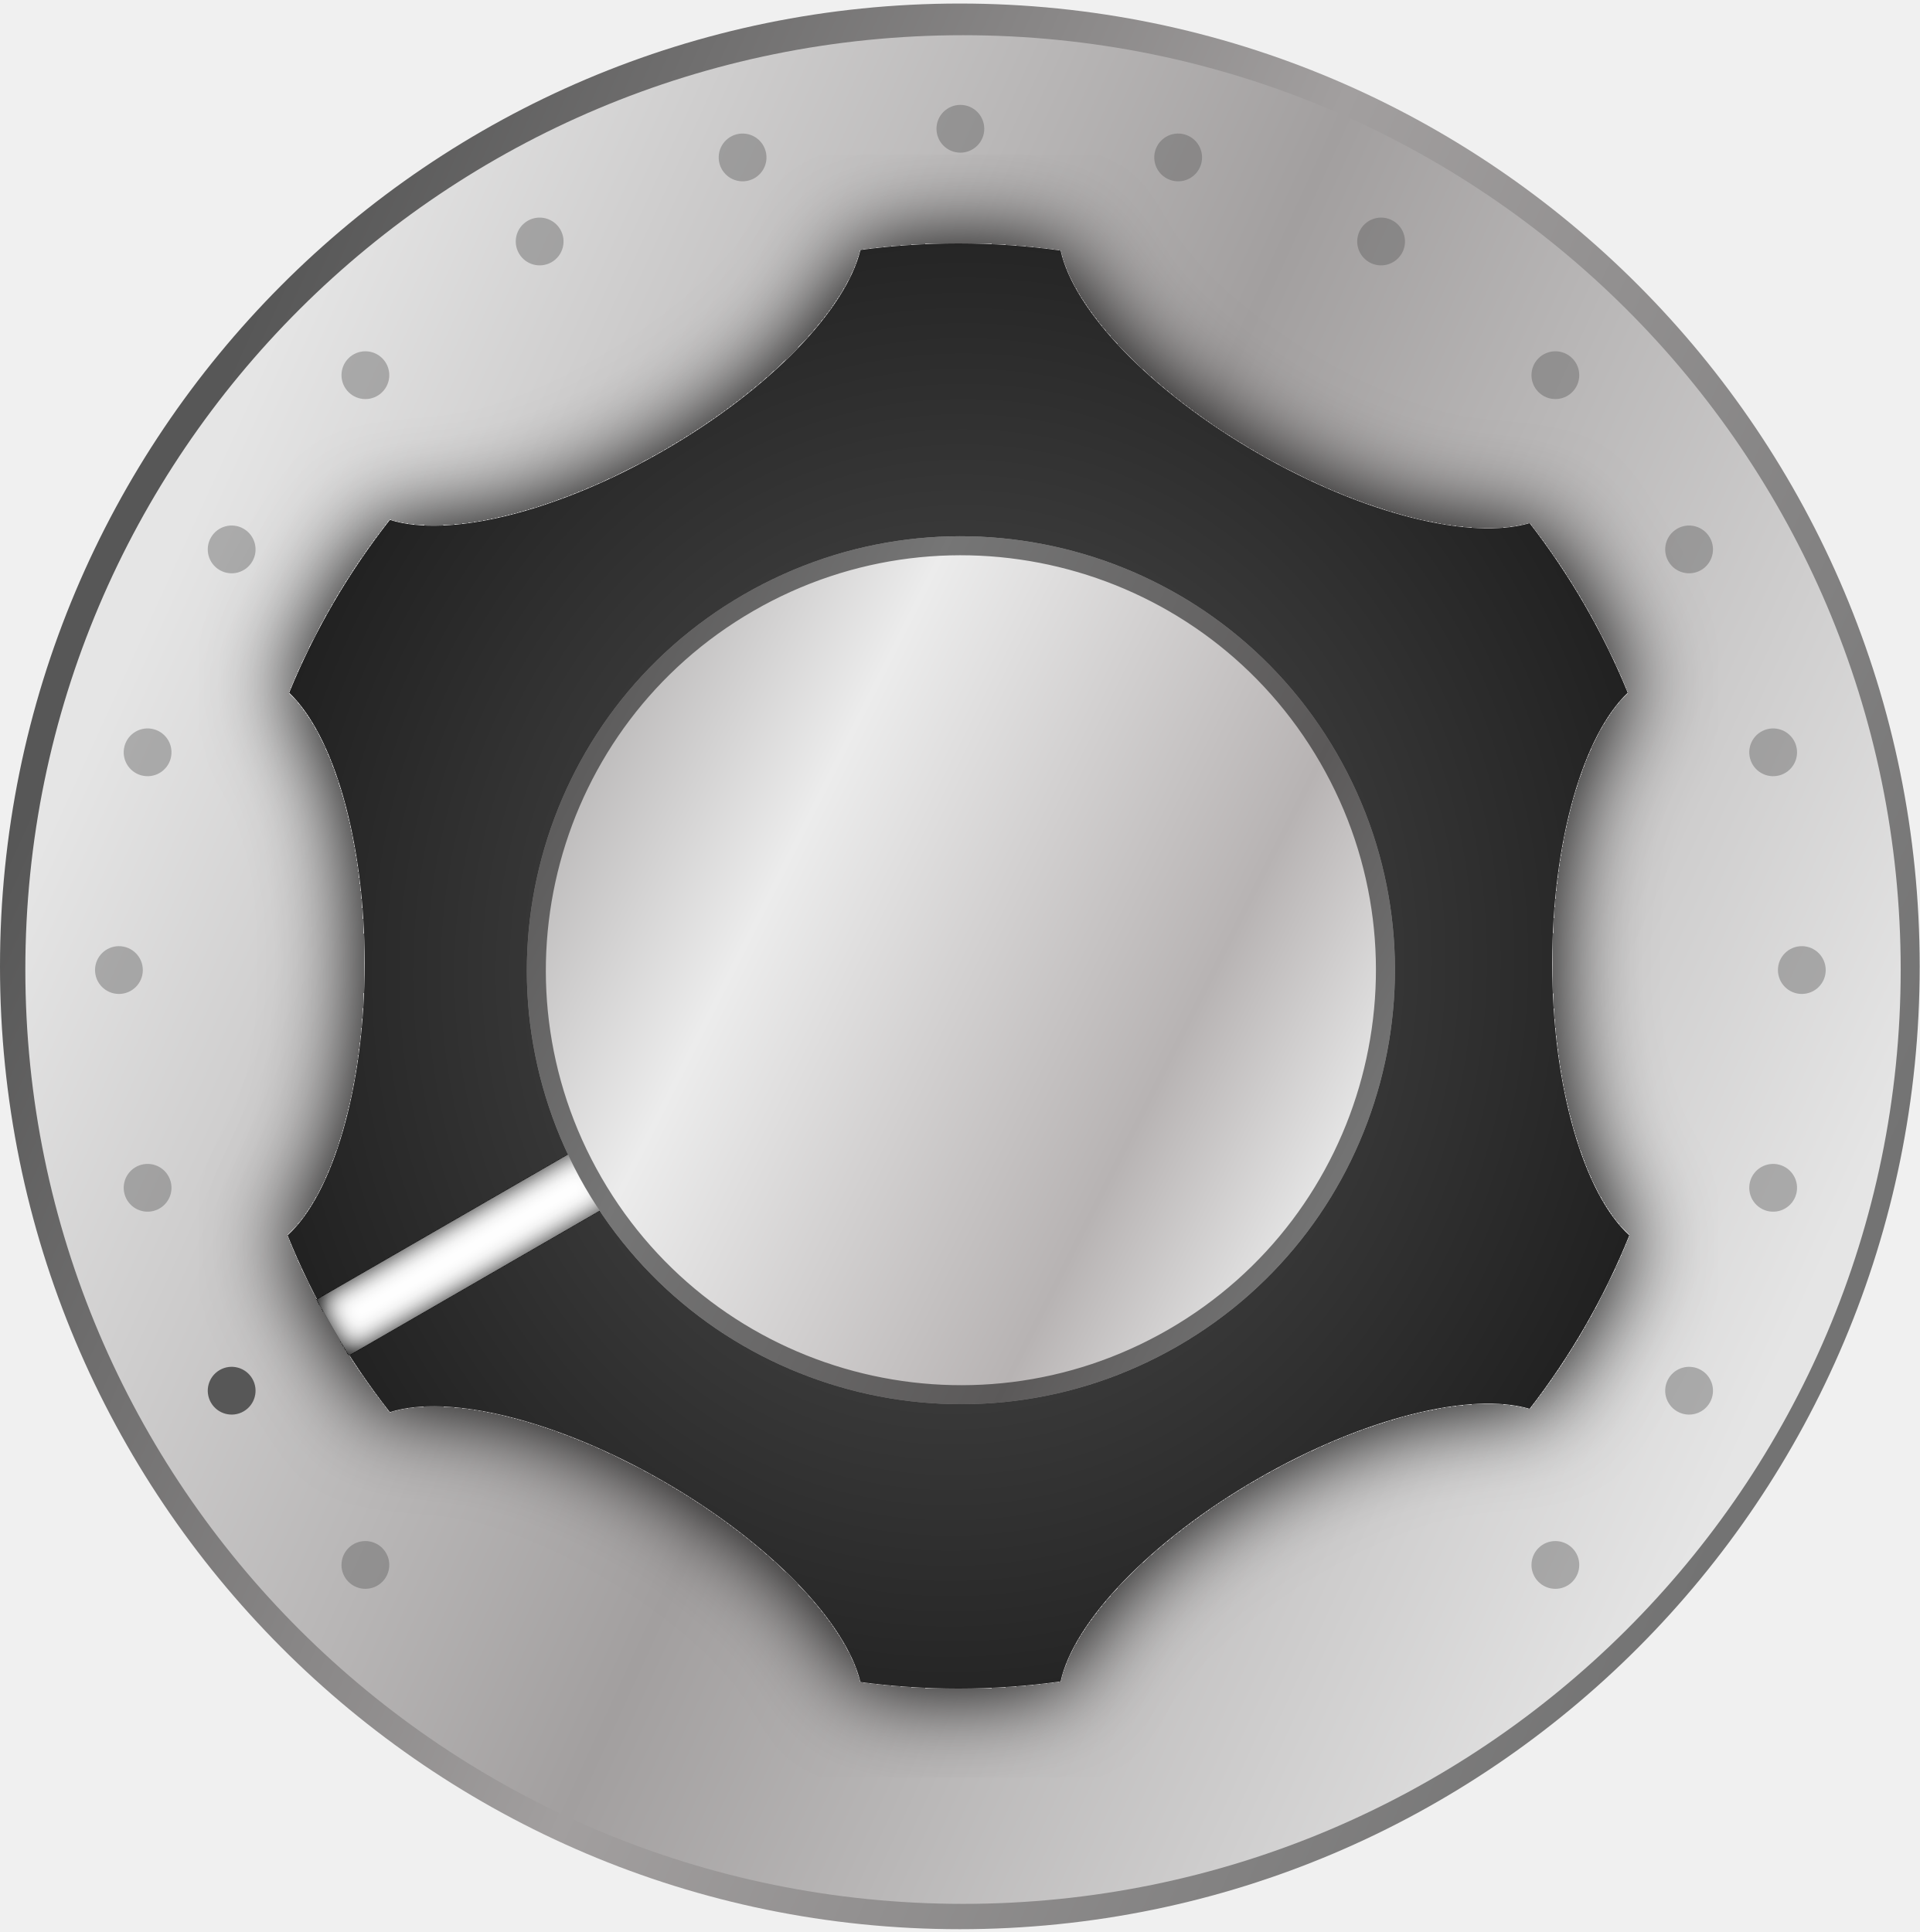
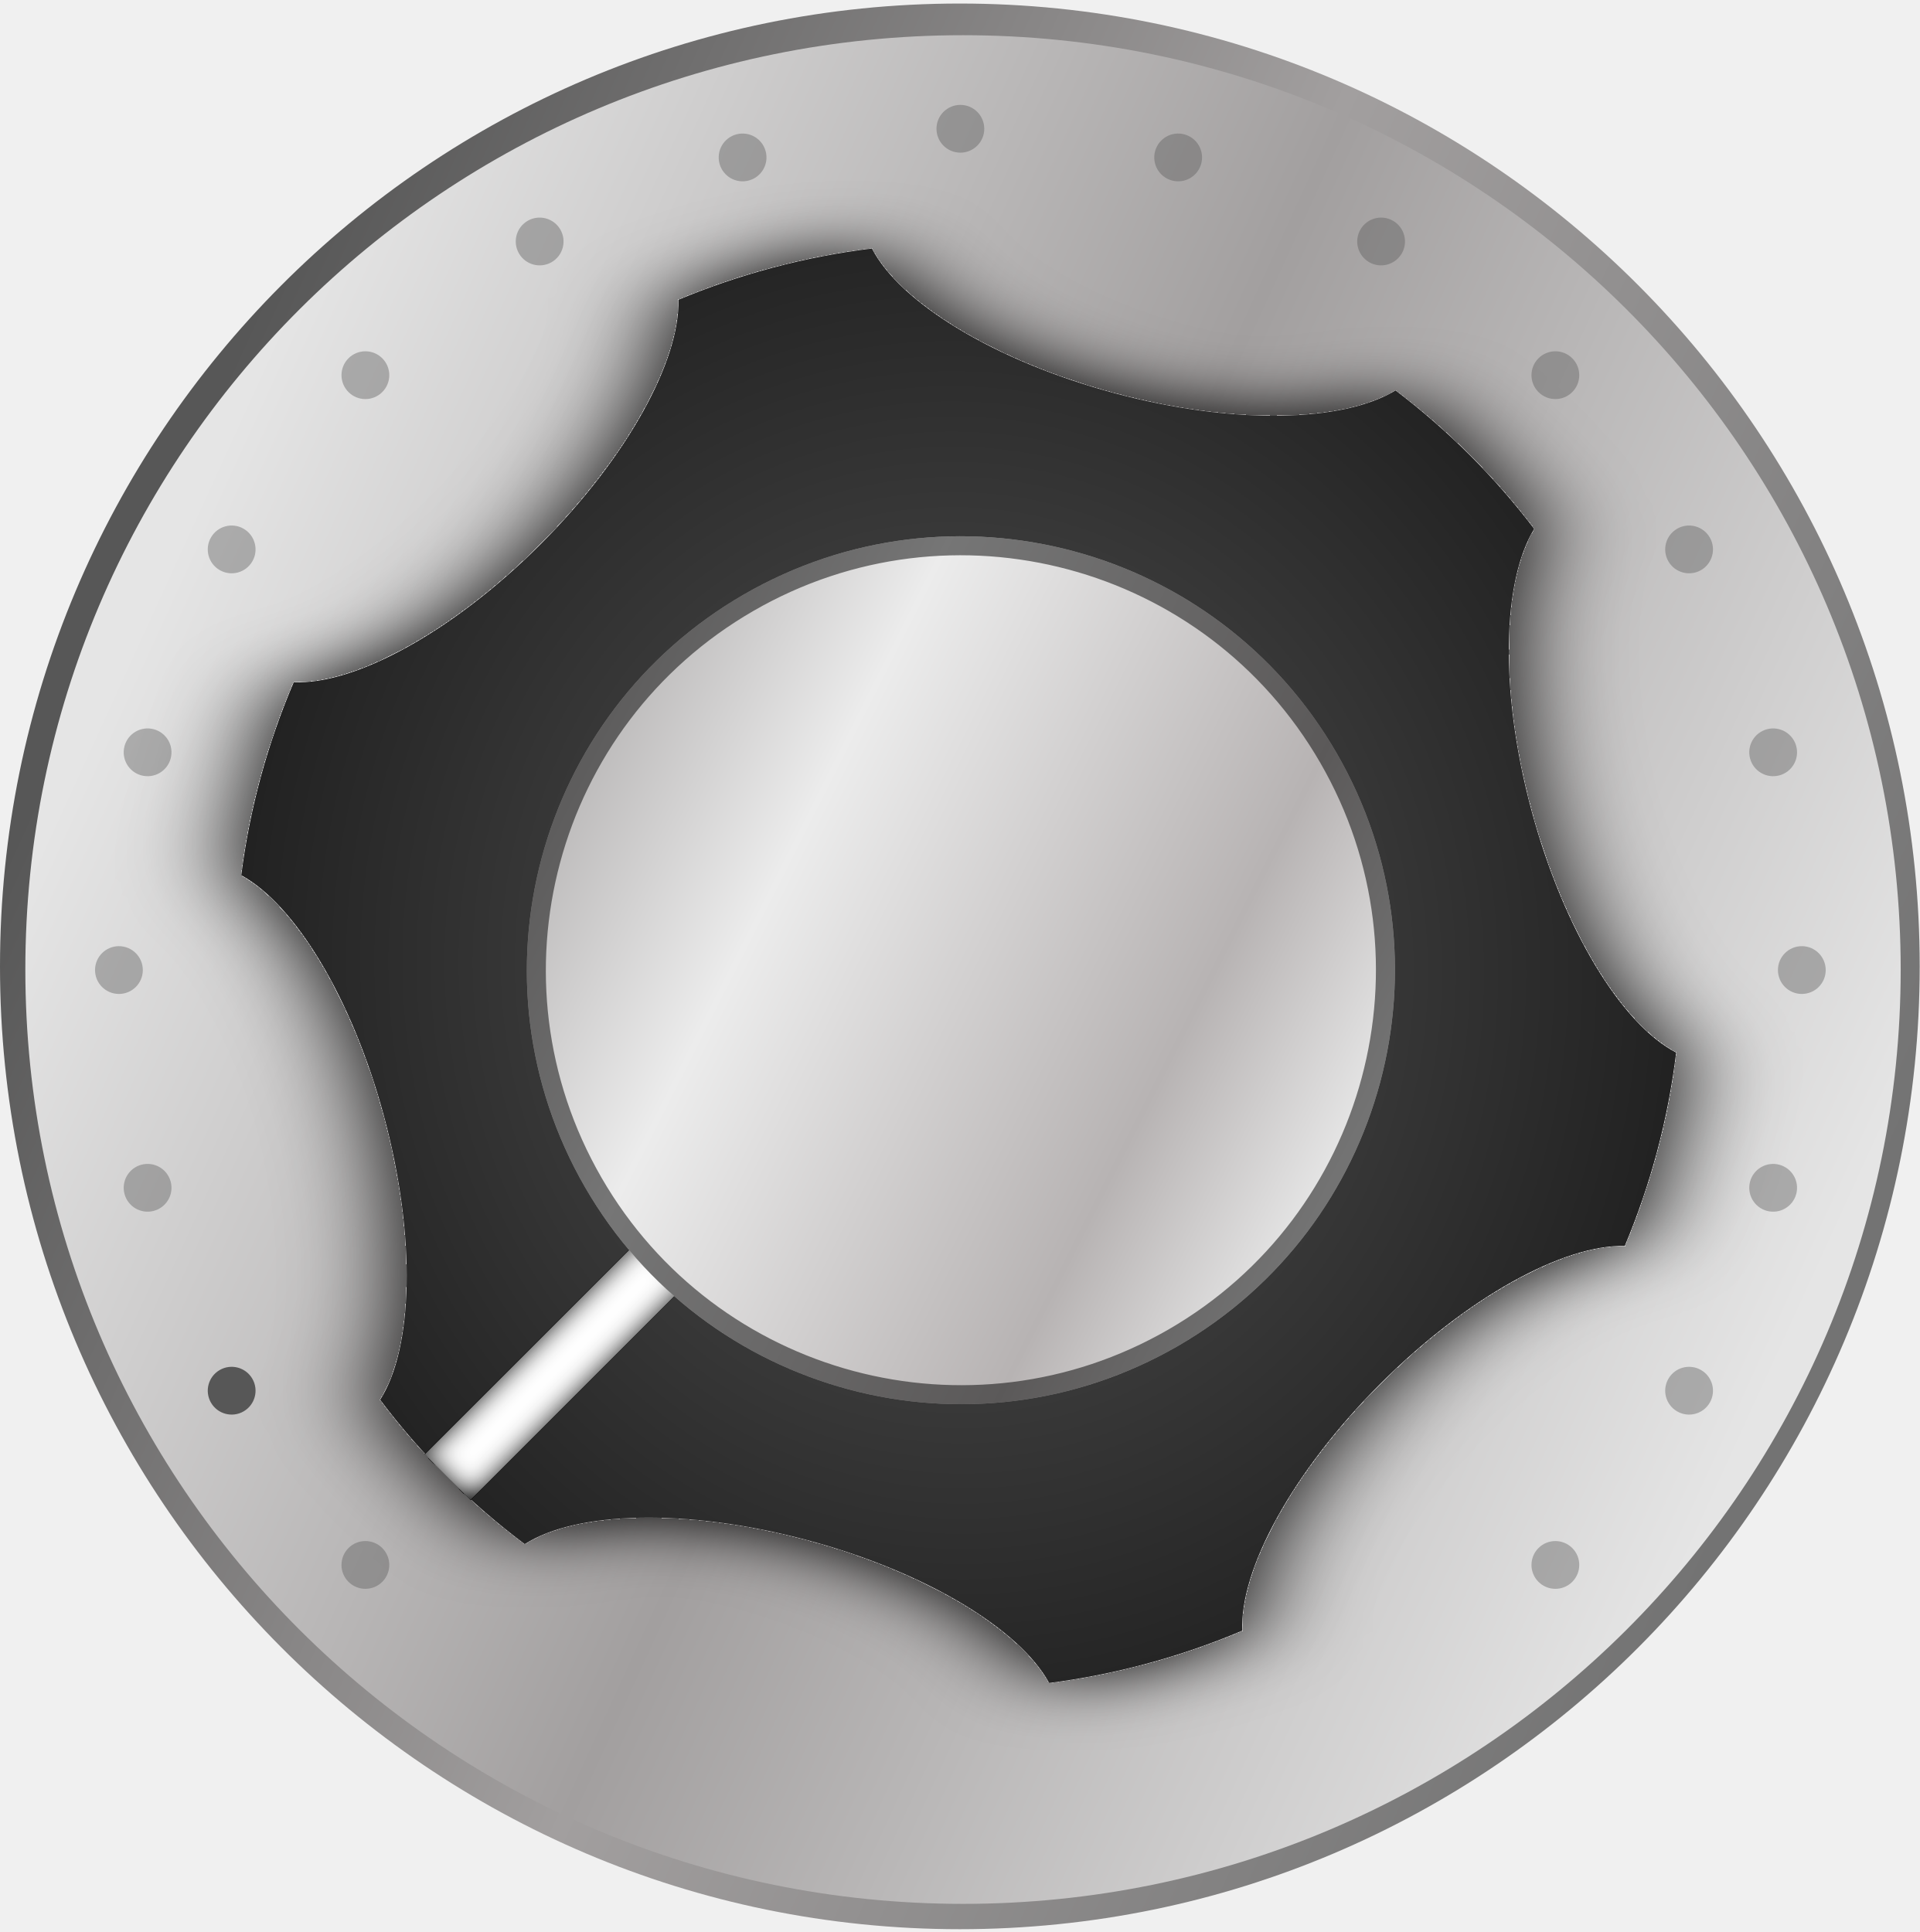
- <svg xmlns="http://www.w3.org/2000/svg" width="303" height="305" viewBox="0 0 303 305" fill="none">
-   <ellipse cx="151.5" cy="152.558" rx="152" ry="151.5" transform="rotate(-90 151.5 152.558)" fill="url(#paint0_linear)" />
-   <ellipse cx="152" cy="153.058" rx="147.5" ry="148" transform="rotate(-90 152 153.058)" fill="url(#paint1_linear)" />
-   <g filter="url(#filter0_d)">
-     <path fill-rule="evenodd" clip-rule="evenodd" d="M45.648 109.36C52.62 115.996 57.563 132.619 57.563 152.076C57.563 171.764 52.502 188.551 45.399 195.024C49.457 205.119 54.917 214.5 61.538 222.925C70.702 220.026 87.754 224.038 104.789 233.873C121.629 243.595 133.549 256.178 135.82 265.532C140.875 266.217 146.036 266.571 151.28 266.571C156.751 266.571 162.132 266.186 167.397 265.441C169.462 256.054 181.464 243.287 198.505 233.449C215.34 223.729 232.192 219.697 241.43 222.402C247.867 214.112 253.186 204.911 257.161 195.024C250.057 188.551 244.996 171.764 244.996 152.076C244.996 132.619 249.939 115.996 256.911 109.36C252.965 99.707 247.733 90.716 241.43 82.598C232.192 85.303 215.34 81.271 198.505 71.552C181.464 61.713 169.462 48.946 167.397 39.559C162.132 38.814 156.751 38.429 151.28 38.429C146.036 38.429 140.875 38.783 135.82 39.468C133.549 48.822 121.629 61.405 104.789 71.127C87.754 80.962 70.702 84.974 61.538 82.075C55.052 90.329 49.68 99.499 45.648 109.36Z" fill="url(#paint2_radial)" />
+ <svg xmlns="http://www.w3.org/2000/svg" width="303" height="305" viewBox="0 0 303 305" fill="none" version="1.1" id="svg120">
+   <ellipse cx="151.5" cy="152.558" rx="152" ry="151.5" transform="rotate(-90 151.5 152.558)" fill="url(#paint0_linear)" id="ellipse2" />
+   <ellipse cx="152" cy="153.058" rx="147.5" ry="148" transform="rotate(-90 152 153.058)" fill="url(#paint1_linear)" id="ellipse4" />
+   <g id="g943" transform="rotate(-15,151.2797,152.5002)">
+     <g filter="url(#filter0_d)" id="g8">
+       <path fill-rule="evenodd" clip-rule="evenodd" d="m 45.648,109.36 c 6.972,6.636 11.915,23.259 11.915,42.716 0,19.688 -5.061,36.475 -12.165,42.948 4.058,10.095 9.518,19.476 16.14,27.901 9.164,-2.899 26.216,1.113 43.251,10.948 16.84,9.722 28.76,22.305 31.031,31.659 5.055,0.685 10.216,1.039 15.46,1.039 5.471,0 10.852,-0.385 16.117,-1.13 2.065,-9.387 14.067,-22.154 31.108,-31.992 16.835,-9.72 33.687,-13.752 42.925,-11.047 6.437,-8.29 11.756,-17.491 15.731,-27.378 -7.104,-6.473 -12.165,-23.26 -12.165,-42.948 0,-19.457 4.943,-36.08 11.915,-42.716 -3.946,-9.653 -9.178,-18.645 -15.481,-26.762 -9.238,2.705 -26.09,-1.327 -42.925,-11.046 -17.041,-9.838 -29.043,-22.606 -31.108,-31.992 -5.265,-0.745 -10.646,-1.13 -16.117,-1.13 -5.244,0 -10.405,0.354 -15.46,1.039 -2.271,9.354 -14.191,21.937 -31.031,31.66 C 87.754,80.962 70.702,84.974 61.538,82.075 55.052,90.329 49.68,99.499 45.648,109.36 Z" fill="url(#paint2_radial)" id="path6" style="fill:url(#paint2_radial)" />
+     </g>
+     <g filter="url(#filter1_i)" id="g12">
+       <path fill-rule="evenodd" clip-rule="evenodd" d="m 49.995,205.158 42.674,-24.638 5.089,8.814 -42.666,24.633 c -1.754,-2.897 -3.454,-5.835 -5.097,-8.809 z" fill="#ffffff" id="path10" />
+     </g>
  </g>
-   <g filter="url(#filter1_i)">
-     <path fill-rule="evenodd" clip-rule="evenodd" d="M49.995 205.158L92.669 180.52L97.758 189.334L55.092 213.967C53.338 211.07 51.638 208.132 49.995 205.158Z" fill="white" />
-   </g>
-   <circle cx="151.665" cy="153.168" r="68.5" transform="rotate(-30 151.665 153.168)" fill="url(#paint3_linear)" />
-   <circle cx="151.665" cy="153.168" r="67" transform="rotate(-30 151.665 153.168)" stroke="black" stroke-opacity="0.5" stroke-width="3" />
-   <rect opacity="0.4" x="148.812" y="17.558" width="5.542" height="5.542" rx="2.771" fill="#575757" stroke="#575757" stroke-width="2" />
-   <rect opacity="0.4" x="187.917" y="28.248" width="5.542" height="5.542" rx="2.771" transform="rotate(-165 187.917 28.2479)" fill="#575757" stroke="#575757" stroke-width="2" />
-   <rect opacity="0.4" x="219.004" y="41.907" width="5.542" height="5.542" rx="2.771" transform="rotate(-150 219.004 41.9074)" fill="#575757" stroke="#575757" stroke-width="2" />
-   <rect opacity="0.4" x="57.671" y="250.972" width="5.542" height="5.542" rx="2.771" transform="rotate(-135 57.6707 250.972)" fill="#575757" stroke="#575757" stroke-width="2" />
-   <rect opacity="0.4" x="245.496" y="63.147" width="5.542" height="5.542" rx="2.771" transform="rotate(-135 245.496 63.1473)" fill="#575757" stroke="#575757" stroke-width="2" />
-   <rect x="35.55" y="223.332" width="5.542" height="5.542" rx="2.771" transform="rotate(-120 35.5501 223.332)" fill="#575757" stroke="#575757" stroke-width="2" />
-   <rect opacity="0.4" x="265.588" y="90.52" width="5.542" height="5.542" rx="2.771" transform="rotate(-120 265.588 90.5201)" fill="#575757" stroke="#575757" stroke-width="2" />
-   <rect opacity="0.4" x="21.337" y="190.909" width="5.542" height="5.542" rx="2.771" transform="rotate(-105 21.337 190.909)" fill="#575757" stroke="#575757" stroke-width="2" />
-   <rect opacity="0.4" x="277.911" y="122.16" width="5.542" height="5.542" rx="2.771" transform="rotate(-105 277.911 122.16)" fill="#575757" stroke="#575757" stroke-width="2" />
-   <rect opacity="0.4" x="16" y="155.912" width="5.542" height="5.542" rx="2.771" transform="rotate(-90 16 155.912)" fill="#575757" stroke="#575757" stroke-width="2" />
-   <rect opacity="0.4" x="281.625" y="155.912" width="5.542" height="5.542" rx="2.771" transform="rotate(-90 281.625 155.912)" fill="#575757" stroke="#575757" stroke-width="2" />
-   <rect opacity="0.4" x="19.903" y="120.726" width="5.542" height="5.542" rx="2.771" transform="rotate(-75 19.9027 120.726)" fill="#575757" stroke="#575757" stroke-width="2" />
-   <rect opacity="0.4" x="276.476" y="189.475" width="5.542" height="5.542" rx="2.771" transform="rotate(-75 276.476 189.475)" fill="#575757" stroke="#575757" stroke-width="2" />
-   <rect opacity="0.4" x="32.779" y="87.749" width="5.542" height="5.542" rx="2.771" transform="rotate(-60 32.7793 87.7493)" fill="#575757" stroke="#575757" stroke-width="2" />
-   <rect opacity="0.4" x="262.817" y="220.562" width="5.542" height="5.542" rx="2.771" transform="rotate(-60 262.817 220.562)" fill="#575757" stroke="#575757" stroke-width="2" />
-   <rect opacity="0.4" x="53.752" y="59.229" width="5.542" height="5.542" rx="2.771" transform="rotate(-45 53.7521 59.2287)" fill="#575757" stroke="#575757" stroke-width="2" />
-   <rect opacity="0.4" x="241.577" y="247.054" width="5.542" height="5.542" rx="2.771" transform="rotate(-45 241.577 247.054)" fill="#575757" stroke="#575757" stroke-width="2" />
-   <rect opacity="0.4" x="81.392" y="37.108" width="5.542" height="5.542" rx="2.771" transform="rotate(-30 81.3919 37.1082)" fill="#575757" stroke="#575757" stroke-width="2" />
-   <rect opacity="0.4" x="113.815" y="22.895" width="5.542" height="5.542" rx="2.771" transform="rotate(-15 113.815 22.8951)" fill="#575757" stroke="#575757" stroke-width="2" />
-   <defs>
+   <circle cx="151.665" cy="153.168" r="68.5" transform="rotate(-30 151.665 153.168)" fill="url(#paint3_linear)" id="circle14" />
+   <circle cx="151.665" cy="153.168" r="67" transform="rotate(-30 151.665 153.168)" stroke="black" stroke-opacity="0.5" stroke-width="3" id="circle16" />
+   <rect opacity="0.4" x="148.812" y="17.558" width="5.542" height="5.542" rx="2.771" fill="#575757" stroke="#575757" stroke-width="2" id="rect18" />
+   <rect opacity="0.4" x="187.917" y="28.248" width="5.542" height="5.542" rx="2.771" transform="rotate(-165 187.917 28.2479)" fill="#575757" stroke="#575757" stroke-width="2" id="rect20" />
+   <rect opacity="0.4" x="219.004" y="41.907" width="5.542" height="5.542" rx="2.771" transform="rotate(-150 219.004 41.9074)" fill="#575757" stroke="#575757" stroke-width="2" id="rect22" />
+   <rect opacity="0.4" x="57.671" y="250.972" width="5.542" height="5.542" rx="2.771" transform="rotate(-135 57.6707 250.972)" fill="#575757" stroke="#575757" stroke-width="2" id="rect24" />
+   <rect opacity="0.4" x="245.496" y="63.147" width="5.542" height="5.542" rx="2.771" transform="rotate(-135 245.496 63.1473)" fill="#575757" stroke="#575757" stroke-width="2" id="rect26" />
+   <rect x="35.55" y="223.332" width="5.542" height="5.542" rx="2.771" transform="rotate(-120 35.5501 223.332)" fill="#575757" stroke="#575757" stroke-width="2" id="rect28" />
+   <rect opacity="0.4" x="265.588" y="90.52" width="5.542" height="5.542" rx="2.771" transform="rotate(-120 265.588 90.5201)" fill="#575757" stroke="#575757" stroke-width="2" id="rect30" />
+   <rect opacity="0.4" x="21.337" y="190.909" width="5.542" height="5.542" rx="2.771" transform="rotate(-105 21.337 190.909)" fill="#575757" stroke="#575757" stroke-width="2" id="rect32" />
+   <rect opacity="0.4" x="277.911" y="122.16" width="5.542" height="5.542" rx="2.771" transform="rotate(-105 277.911 122.16)" fill="#575757" stroke="#575757" stroke-width="2" id="rect34" />
+   <rect opacity="0.4" x="16" y="155.912" width="5.542" height="5.542" rx="2.771" transform="rotate(-90 16 155.912)" fill="#575757" stroke="#575757" stroke-width="2" id="rect36" />
+   <rect opacity="0.4" x="281.625" y="155.912" width="5.542" height="5.542" rx="2.771" transform="rotate(-90 281.625 155.912)" fill="#575757" stroke="#575757" stroke-width="2" id="rect38" />
+   <rect opacity="0.4" x="19.903" y="120.726" width="5.542" height="5.542" rx="2.771" transform="rotate(-75 19.9027 120.726)" fill="#575757" stroke="#575757" stroke-width="2" id="rect40" />
+   <rect opacity="0.4" x="276.476" y="189.475" width="5.542" height="5.542" rx="2.771" transform="rotate(-75 276.476 189.475)" fill="#575757" stroke="#575757" stroke-width="2" id="rect42" />
+   <rect opacity="0.4" x="32.779" y="87.749" width="5.542" height="5.542" rx="2.771" transform="rotate(-60 32.7793 87.7493)" fill="#575757" stroke="#575757" stroke-width="2" id="rect44" />
+   <rect opacity="0.4" x="262.817" y="220.562" width="5.542" height="5.542" rx="2.771" transform="rotate(-60 262.817 220.562)" fill="#575757" stroke="#575757" stroke-width="2" id="rect46" />
+   <rect opacity="0.4" x="53.752" y="59.229" width="5.542" height="5.542" rx="2.771" transform="rotate(-45 53.7521 59.2287)" fill="#575757" stroke="#575757" stroke-width="2" id="rect48" />
+   <rect opacity="0.4" x="241.577" y="247.054" width="5.542" height="5.542" rx="2.771" transform="rotate(-45 241.577 247.054)" fill="#575757" stroke="#575757" stroke-width="2" id="rect50" />
+   <rect opacity="0.4" x="81.392" y="37.108" width="5.542" height="5.542" rx="2.771" transform="rotate(-30 81.3919 37.1082)" fill="#575757" stroke="#575757" stroke-width="2" id="rect52" />
+   <rect opacity="0.4" x="113.815" y="22.895" width="5.542" height="5.542" rx="2.771" transform="rotate(-15 113.815 22.8951)" fill="#575757" stroke="#575757" stroke-width="2" id="rect54" />
+   <defs id="defs118">
    <filter id="filter0_d" x="31.399" y="24.429" width="239.762" height="256.142" filterUnits="userSpaceOnUse" color-interpolation-filters="sRGB">
-       <feFlood flood-opacity="0" result="BackgroundImageFix" />
-       <feColorMatrix in="SourceAlpha" type="matrix" values="0 0 0 0 0 0 0 0 0 0 0 0 0 0 0 0 0 0 127 0" result="hardAlpha" />
-       <feOffset />
-       <feGaussianBlur stdDeviation="7" />
-       <feComposite in2="hardAlpha" operator="out" />
-       <feColorMatrix type="matrix" values="0 0 0 0 0 0 0 0 0 0 0 0 0 0 0 0 0 0 1 0" />
-       <feBlend mode="normal" in2="BackgroundImageFix" result="effect1_dropShadow" />
-       <feBlend mode="normal" in="SourceGraphic" in2="effect1_dropShadow" result="shape" />
+       <feFlood flood-opacity="0" result="BackgroundImageFix" id="feFlood56" />
+       <feColorMatrix in="SourceAlpha" type="matrix" values="0 0 0 0 0 0 0 0 0 0 0 0 0 0 0 0 0 0 127 0" result="hardAlpha" id="feColorMatrix58" />
+       <feOffset id="feOffset60" />
+       <feGaussianBlur stdDeviation="7" id="feGaussianBlur62" />
+       <feComposite in2="hardAlpha" operator="out" id="feComposite64" />
+       <feColorMatrix type="matrix" values="0 0 0 0 0 0 0 0 0 0 0 0 0 0 0 0 0 0 1 0" id="feColorMatrix66" />
+       <feBlend mode="normal" in2="BackgroundImageFix" result="effect1_dropShadow" id="feBlend68" />
+       <feBlend mode="normal" in="SourceGraphic" in2="effect1_dropShadow" result="shape" id="feBlend70" />
    </filter>
    <filter id="filter1_i" x="49.956" y="180.52" width="47.803" height="33.475" filterUnits="userSpaceOnUse" color-interpolation-filters="sRGB">
-       <feFlood flood-opacity="0" result="BackgroundImageFix" />
-       <feBlend mode="normal" in="SourceGraphic" in2="BackgroundImageFix" result="shape" />
-       <feColorMatrix in="SourceAlpha" type="matrix" values="0 0 0 0 0 0 0 0 0 0 0 0 0 0 0 0 0 0 127 0" result="hardAlpha" />
-       <feOffset />
-       <feGaussianBlur stdDeviation="2" />
-       <feComposite in2="hardAlpha" operator="arithmetic" k2="-1" k3="1" />
-       <feColorMatrix type="matrix" values="0 0 0 0 0 0 0 0 0 0 0 0 0 0 0 0 0 0 0.95 0" />
-       <feBlend mode="normal" in2="shape" result="effect1_innerShadow" />
+       <feFlood flood-opacity="0" result="BackgroundImageFix" id="feFlood73" />
+       <feBlend mode="normal" in="SourceGraphic" in2="BackgroundImageFix" result="shape" id="feBlend75" />
+       <feColorMatrix in="SourceAlpha" type="matrix" values="0 0 0 0 0 0 0 0 0 0 0 0 0 0 0 0 0 0 127 0" result="hardAlpha" id="feColorMatrix77" />
+       <feOffset id="feOffset79" />
+       <feGaussianBlur stdDeviation="2" id="feGaussianBlur81" />
+       <feComposite in2="hardAlpha" operator="arithmetic" k2="-1" k3="1" id="feComposite83" />
+       <feColorMatrix type="matrix" values="0 0 0 0 0 0 0 0 0 0 0 0 0 0 0 0 0 0 0.95 0" id="feColorMatrix85" />
+       <feBlend mode="normal" in2="shape" result="effect1_innerShadow" id="feBlend87" />
    </filter>
    <linearGradient id="paint0_linear" x1="166.442" y1="1.058" x2="46.18" y2="265.767" gradientUnits="userSpaceOnUse">
-       <stop stop-color="#575757" />
-       <stop offset="0.491" stop-color="#A29F9F" />
-       <stop offset="1" stop-color="#737373" />
+       <stop stop-color="#575757" id="stop90" />
+       <stop offset="0.491" stop-color="#A29F9F" id="stop92" />
+       <stop offset="1" stop-color="#737373" id="stop94" />
    </linearGradient>
    <linearGradient id="paint1_linear" x1="166.5" y1="5.058" x2="48.5" y2="263.058" gradientUnits="userSpaceOnUse">
-       <stop stop-color="#E5E5E5" />
-       <stop offset="0.491" stop-color="#A29F9F" />
-       <stop offset="1" stop-color="#E5E5E5" />
+       <stop stop-color="#E5E5E5" id="stop97" />
+       <stop offset="0.491" stop-color="#A29F9F" id="stop99" />
+       <stop offset="1" stop-color="#E5E5E5" id="stop101" />
    </linearGradient>
-     <radialGradient id="paint2_radial" cx="0" cy="0" r="1" gradientUnits="userSpaceOnUse" gradientTransform="translate(151.035 152.699) rotate(6.86989) scale(186.584 201.017)">
-       <stop stop-color="#555555" />
-       <stop offset="1" />
+     <radialGradient id="paint2_radial" cx="0" cy="0" r="1" gradientUnits="userSpaceOnUse" gradientTransform="matrix(185.2444,22.31827,-24.04467,199.5738,151.035,152.699)">
+       <stop stop-color="#555555" id="stop104" />
+       <stop offset="1" id="stop106" />
    </radialGradient>
    <linearGradient id="paint3_linear" x1="110.158" y1="97.476" x2="184.941" y2="211.589" gradientUnits="userSpaceOnUse">
-       <stop stop-color="#BAB8B8" />
-       <stop offset="0.271" stop-color="#ECECEC" />
-       <stop offset="0.771" stop-color="#B7B3B3" />
-       <stop offset="1" stop-color="#E6E6E6" />
+       <stop stop-color="#BAB8B8" id="stop109" />
+       <stop offset="0.271" stop-color="#ECECEC" id="stop111" />
+       <stop offset="0.771" stop-color="#B7B3B3" id="stop113" />
+       <stop offset="1" stop-color="#E6E6E6" id="stop115" />
    </linearGradient>
  </defs>
</svg>
